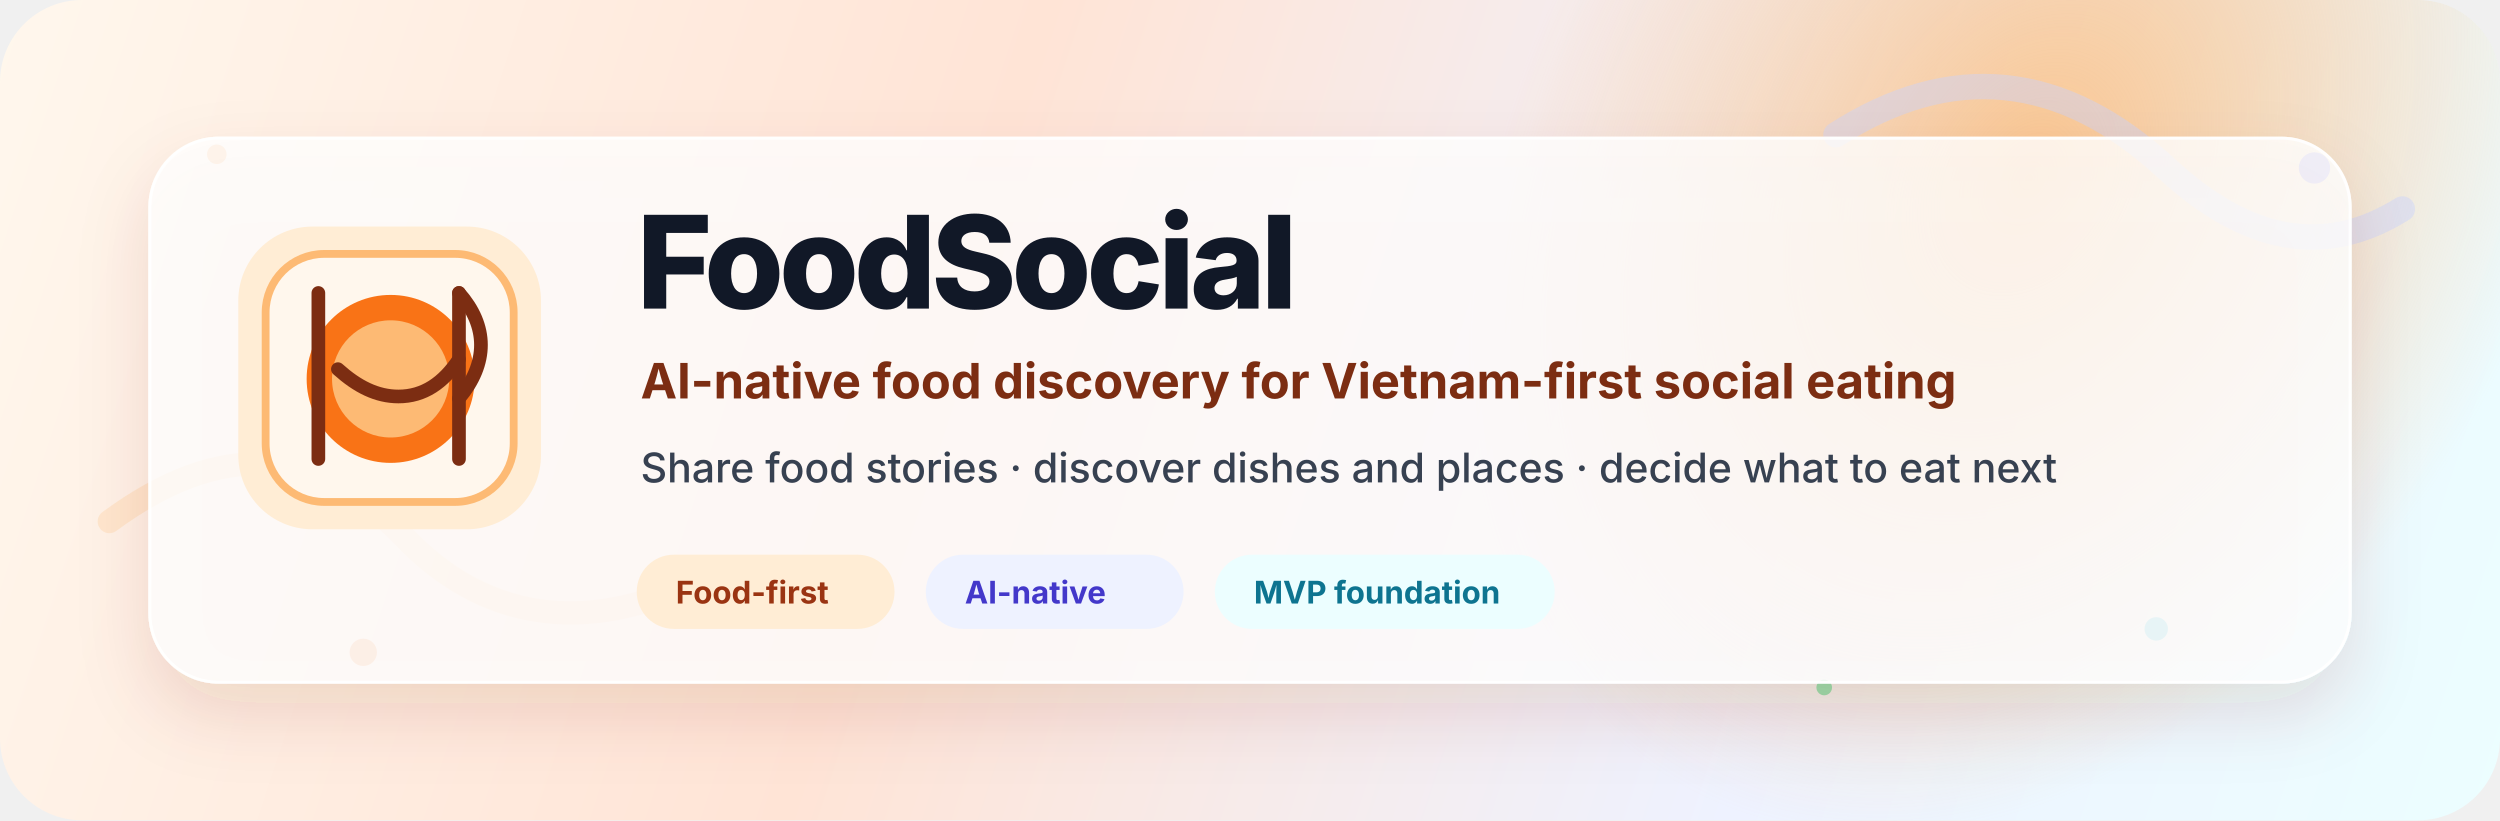
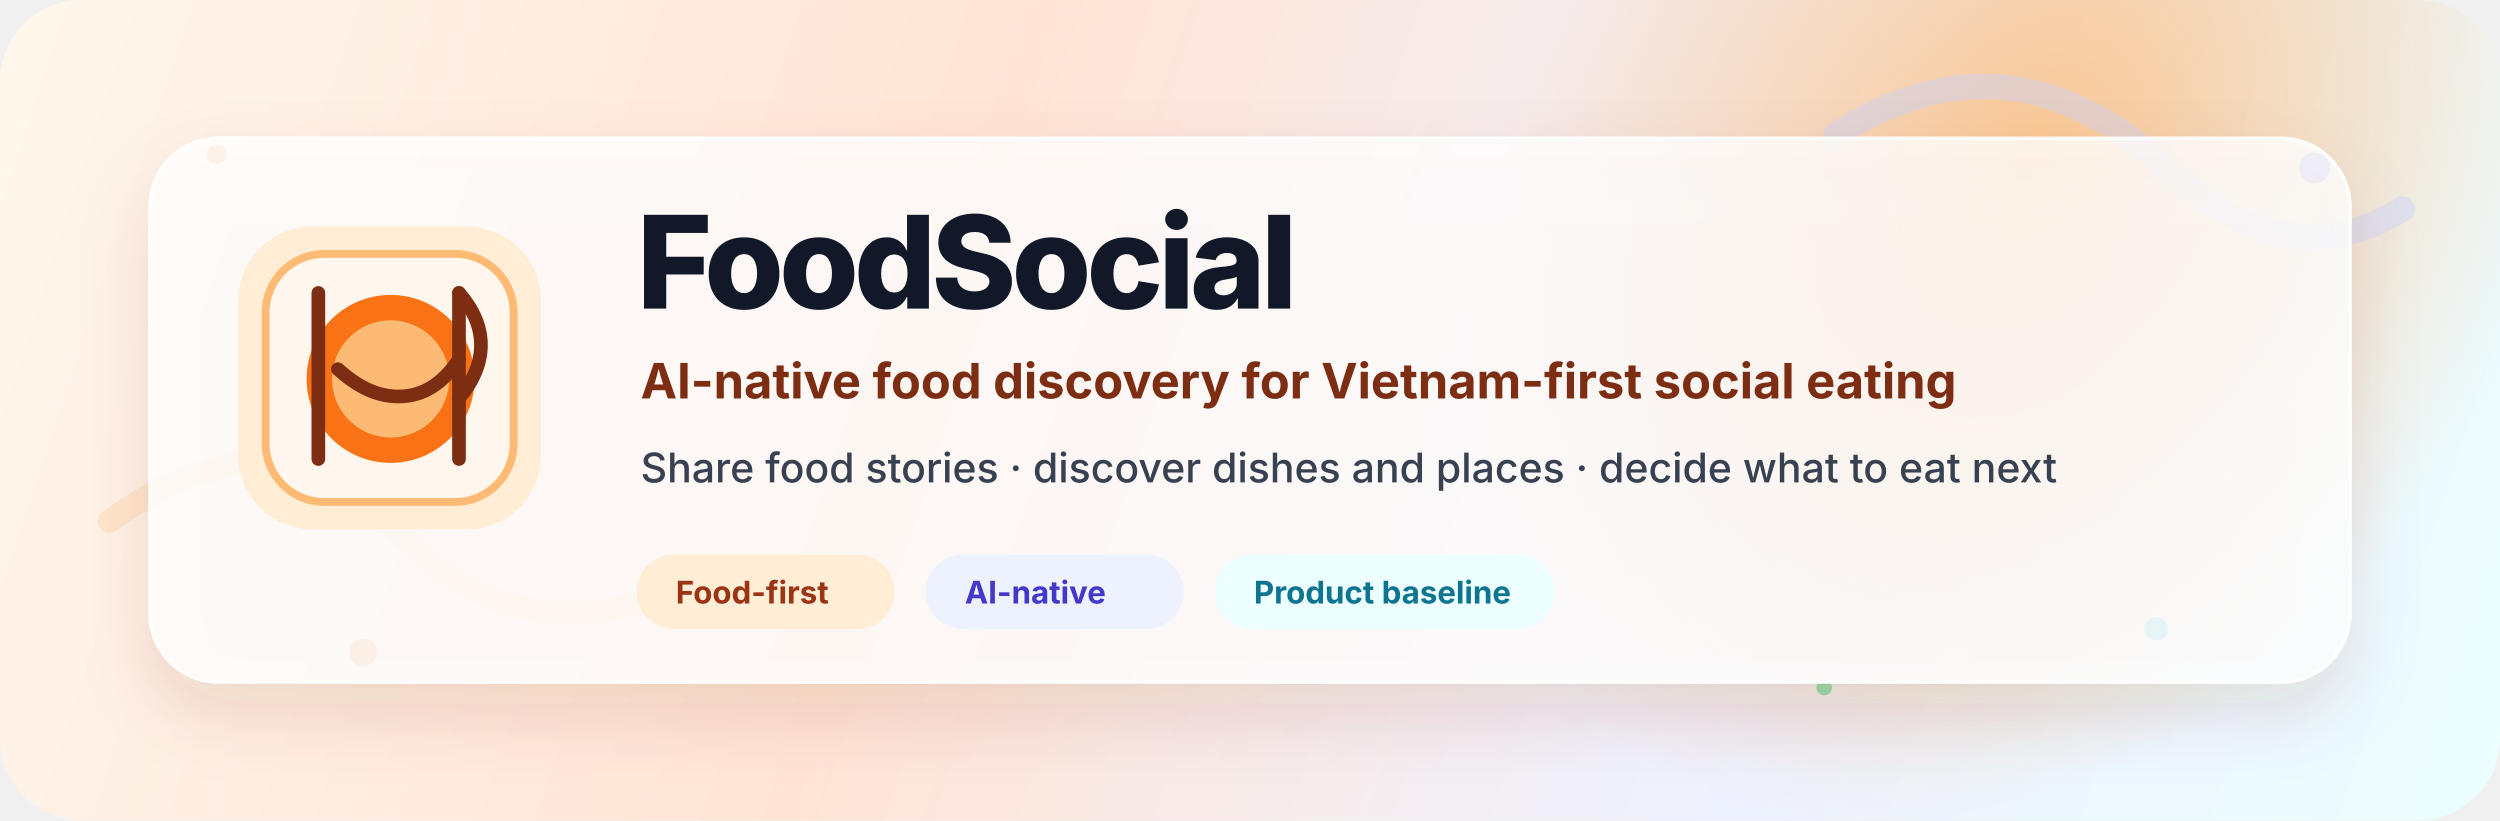
<svg xmlns="http://www.w3.org/2000/svg" width="1280" height="420" viewBox="0 0 1280 420" fill="none" role="img" aria-labelledby="title desc">
  <defs>
    <linearGradient id="bg" x1="0" y1="0" x2="1280" y2="420" gradientUnits="userSpaceOnUse">
      <stop offset="0" stop-color="#FFF7ED" />
      <stop offset="0.38" stop-color="#FFE4D6" />
      <stop offset="0.72" stop-color="#EEF2FF" />
      <stop offset="1" stop-color="#ECFEFF" />
    </linearGradient>
    <radialGradient id="sun" cx="0" cy="0" r="1" gradientUnits="userSpaceOnUse" gradientTransform="translate(1040 90) rotate(120) scale(360 260)">
      <stop offset="0" stop-color="#FDBA74" stop-opacity="0.8" />
      <stop offset="1" stop-color="#FDBA74" stop-opacity="0" />
    </radialGradient>
    <filter id="shadow" x="-20%" y="-20%" width="140%" height="150%" color-interpolation-filters="sRGB">
      <feDropShadow dx="0" dy="16" stdDeviation="18" flood-color="#7C2D12" flood-opacity="0.16" />
    </filter>
  </defs>
  <rect width="1280" height="420" rx="42" fill="url(#bg)" />
  <rect width="1280" height="420" rx="42" fill="url(#sun)" />
  <g opacity="0.42">
    <circle cx="111" cy="79" r="5" fill="#FB923C" />
    <circle cx="186" cy="334" r="7" fill="#F97316" />
    <circle cx="1104" cy="322" r="6" fill="#06B6D4" />
    <circle cx="1185" cy="86" r="8" fill="#6366F1" />
    <circle cx="934" cy="352" r="4" fill="#22C55E" />
    <path d="M56 267C113 225 162 228 207 275C246 316 298 327 360 296" stroke="#FED7AA" stroke-width="12" stroke-linecap="round" />
    <path d="M940 69C999 31 1056 37 1109 86C1150 124 1190 132 1230 107" stroke="#C7D2FE" stroke-width="13" stroke-linecap="round" />
  </g>
  <g filter="url(#shadow)">
    <rect x="76" y="70" width="1128" height="280" rx="36" fill="white" fill-opacity="0.78" />
    <rect x="76.75" y="70.75" width="1126.5" height="278.5" rx="35.25" stroke="white" stroke-opacity="0.9" stroke-width="1.5" />
  </g>
  <g transform="translate(122 116)">
    <rect x="0" y="0" width="155" height="155" rx="38" fill="#FFEDD5" />
    <rect x="14" y="14" width="127" height="127" rx="30" fill="#FFF7ED" stroke="#FDBA74" stroke-width="4" />
    <circle cx="78" cy="78" r="43" fill="#F97316" />
    <circle cx="78" cy="78" r="30" fill="#FDBA74" />
    <path d="M51 73C61 82 71 87 82 87C95 87 105 80 113 68" stroke="#7C2D12" stroke-width="7" stroke-linecap="round" />
    <path d="M41 34V119" stroke="#7C2D12" stroke-width="7" stroke-linecap="round" />
    <path d="M113 34V119" stroke="#7C2D12" stroke-width="7" stroke-linecap="round" />
    <path d="M113 34C128 51 128 70 113 88" stroke="#7C2D12" stroke-width="7" stroke-linecap="round" />
  </g>
  <g transform="translate(326 104)">
    <text x="0" y="54" fill="#111827" font-family="Inter, ui-sans-serif, system-ui, -apple-system, BlinkMacSystemFont, 'Segoe UI', sans-serif" font-size="66" font-weight="800" letter-spacing="-2.5">FoodSocial</text>
    <text x="2" y="100" fill="#7C2D12" font-family="Inter, ui-sans-serif, system-ui, -apple-system, BlinkMacSystemFont, 'Segoe UI', sans-serif" font-size="25" font-weight="650">AI-native food discovery for Vietnam-first social eating</text>
    <text x="2" y="143" fill="#374151" font-family="Inter, ui-sans-serif, system-ui, -apple-system, BlinkMacSystemFont, 'Segoe UI', sans-serif" font-size="21" font-weight="450">Share food stories · discover dishes and places · decide what to eat next</text>
    <g transform="translate(0 180)">
      <rect x="0" y="0" width="132" height="38" rx="19" fill="#FFEDD5" />
      <text x="20" y="25" fill="#9A3412" font-family="Inter, ui-sans-serif, system-ui" font-size="16" font-weight="700">Food-first</text>
      <rect x="148" y="0" width="132" height="38" rx="19" fill="#EEF2FF" />
      <text x="168" y="25" fill="#4338CA" font-family="Inter, ui-sans-serif, system-ui" font-size="16" font-weight="700">AI-native</text>
      <rect x="296" y="0" width="174" height="38" rx="19" fill="#ECFEFF" />
-       <text x="316" y="25" fill="#0E7490" font-family="Inter, ui-sans-serif, system-ui" font-size="16" font-weight="700">MVP foundation</text>
+       <text x="316" y="25" fill="#0E7490" font-family="Inter, ui-sans-serif, system-ui" font-size="16" font-weight="700">Product baseline</text>
    </g>
  </g>
</svg>
